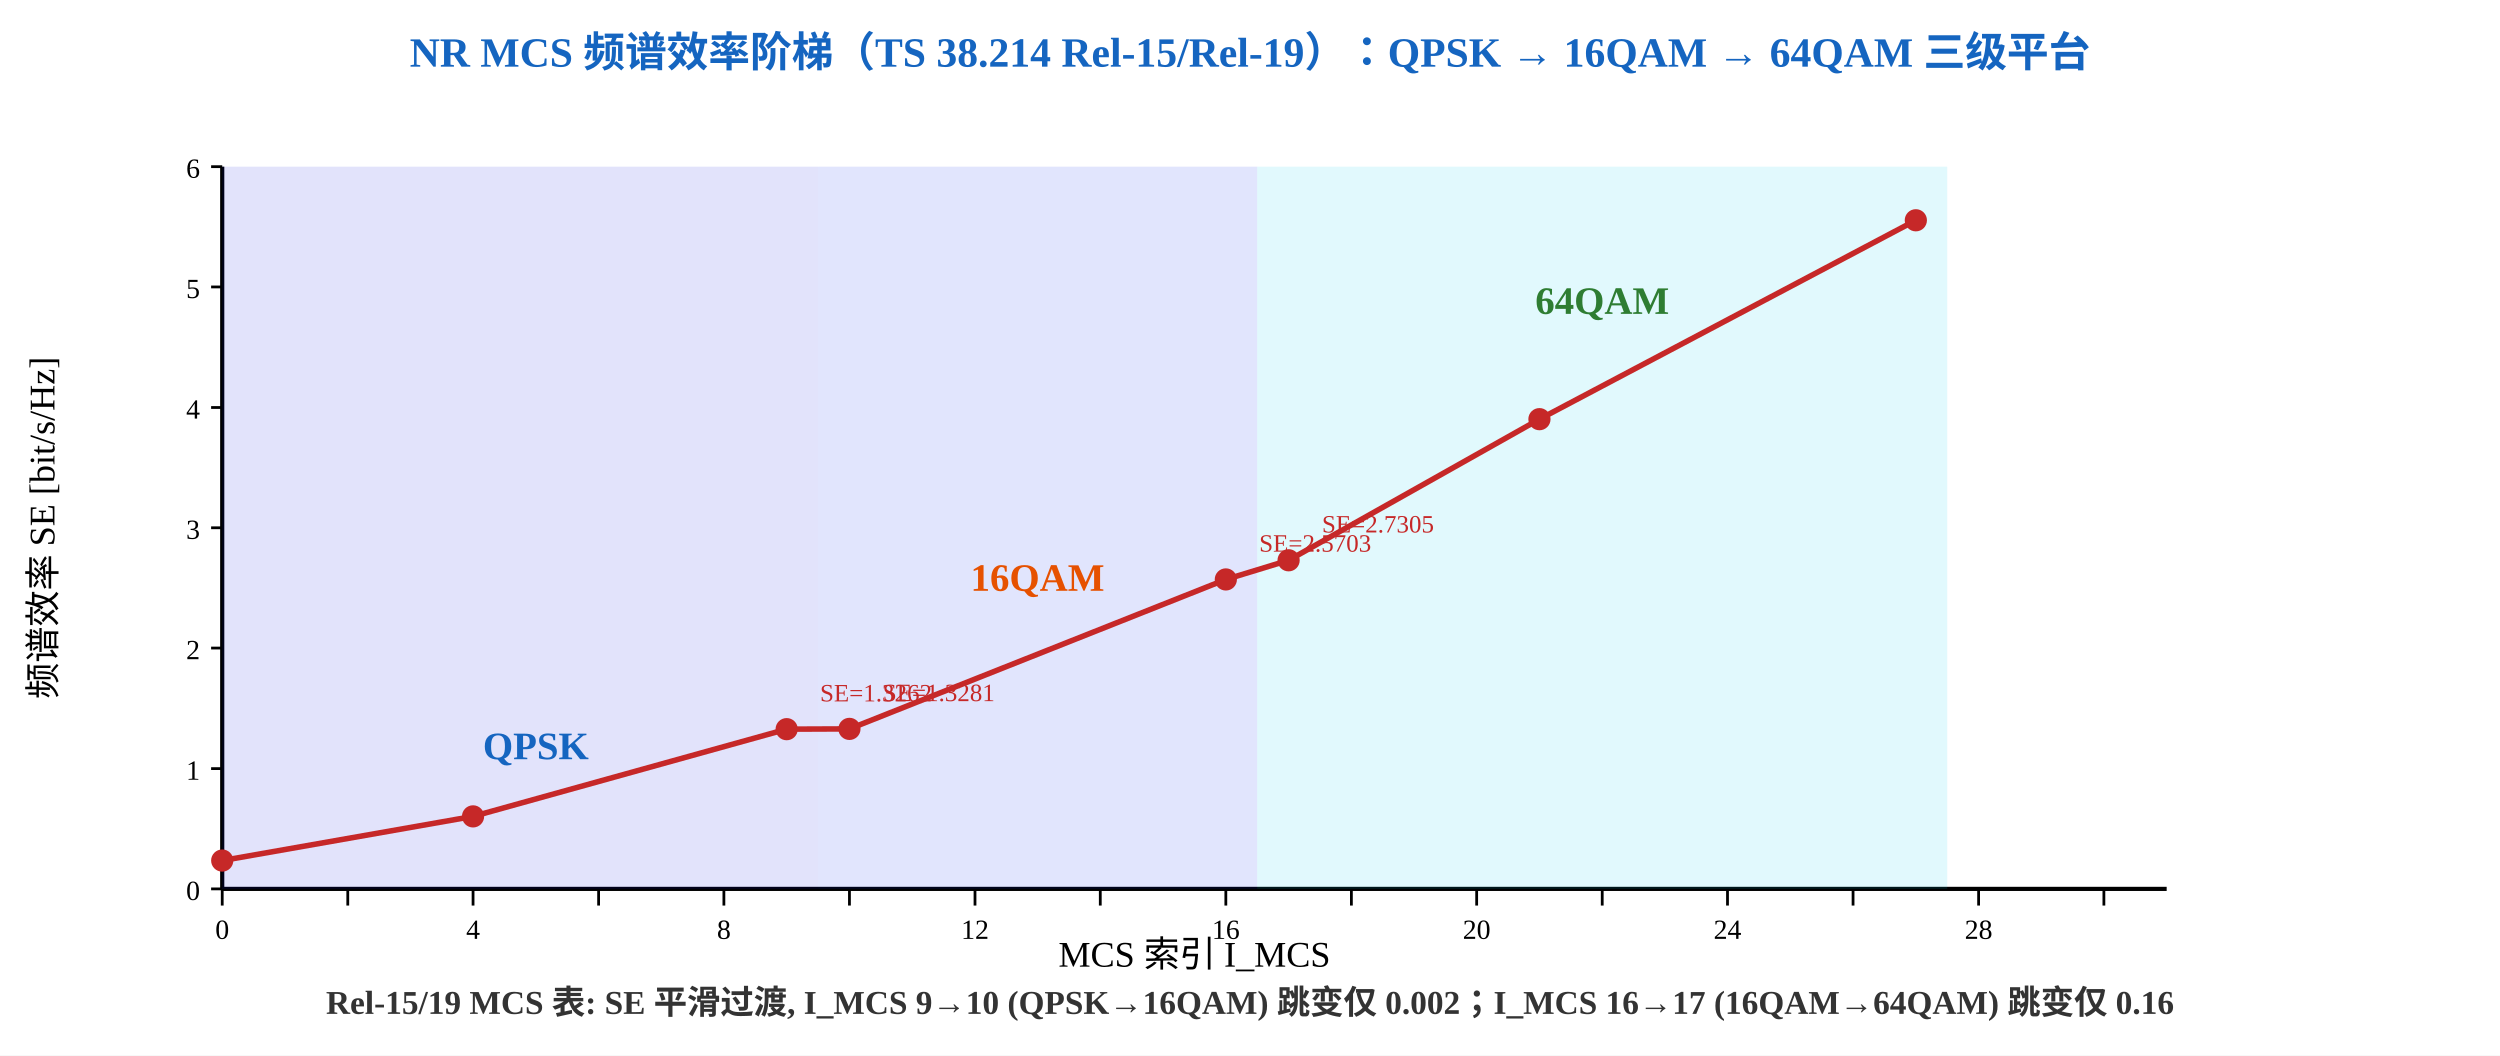
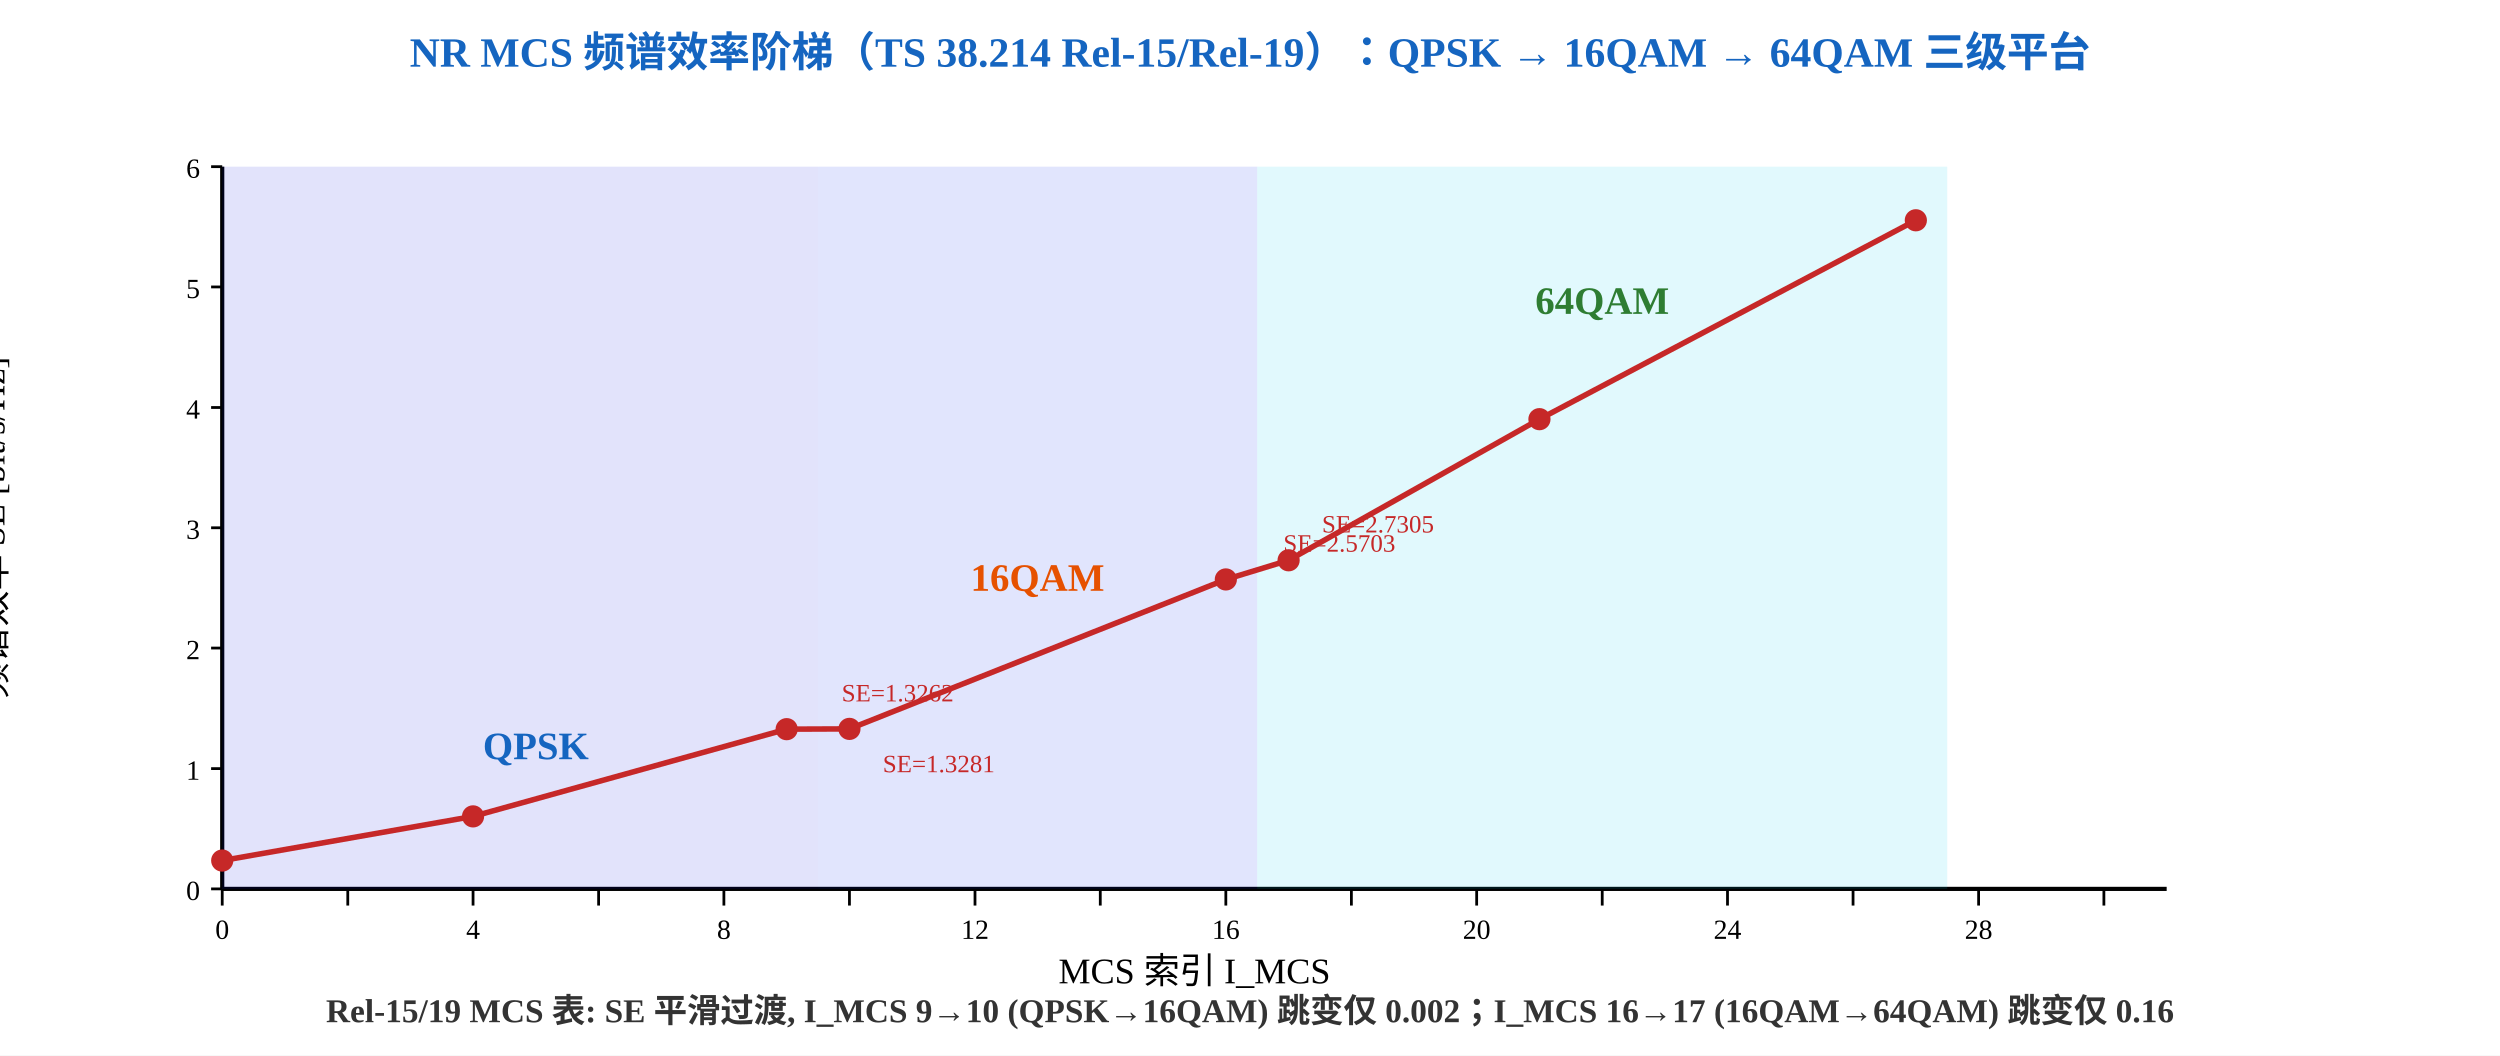
<svg xmlns="http://www.w3.org/2000/svg" width="900" height="380" viewBox="0 0 900 380">
  <rect width="900" height="380" fill="white" />
  <text x="450.0" y="24" text-anchor="middle" font-size="15" fill="#1565c0" font-weight="bold">NR MCS 频谱效率阶梯（TS 38.214 Rel-15/Rel-19）：QPSK → 16QAM → 64QAM 三级平台</text>
  <line x1="80" y1="320" x2="780" y2="320" stroke="black" stroke-width="1.5" />
  <line x1="80" y1="60" x2="80" y2="320" stroke="black" stroke-width="1.5" />
-   <text x="430.0" y="348" text-anchor="middle" font-size="13" fill="black">MCS 索引 I_MCS</text>
-   <text x="20" y="190.0" text-anchor="middle" font-size="13" fill="black" transform="rotate(-90,20,190.0)">频谱效率 SE [bit/s/Hz]</text>
+   <text x="430.0" y="354" text-anchor="middle" font-size="13" fill="black">MCS 索引 I_MCS</text>
+   <text x="2" y="190.0" text-anchor="middle" font-size="13" fill="black" class="free" transform="rotate(-90,2,190.0)">频谱效率 SE [bit/s/Hz]</text>
  <line x1="80.0" y1="320" x2="80.0" y2="326" stroke="black" stroke-width="1" />
  <text x="80.0" y="338" text-anchor="middle" font-size="10" fill="black">0</text>
  <line x1="125.2" y1="320" x2="125.2" y2="326" stroke="black" stroke-width="1" />
  <line x1="170.3" y1="320" x2="170.3" y2="326" stroke="black" stroke-width="1" />
  <text x="170.3" y="338" text-anchor="middle" font-size="10" fill="black">4</text>
  <line x1="215.5" y1="320" x2="215.5" y2="326" stroke="black" stroke-width="1" />
  <line x1="260.6" y1="320" x2="260.6" y2="326" stroke="black" stroke-width="1" />
  <text x="260.6" y="338" text-anchor="middle" font-size="10" fill="black">8</text>
  <line x1="305.8" y1="320" x2="305.8" y2="326" stroke="black" stroke-width="1" />
  <line x1="351.0" y1="320" x2="351.0" y2="326" stroke="black" stroke-width="1" />
  <text x="351.0" y="338" text-anchor="middle" font-size="10" fill="black">12</text>
  <line x1="396.1" y1="320" x2="396.1" y2="326" stroke="black" stroke-width="1" />
  <line x1="441.3" y1="320" x2="441.3" y2="326" stroke="black" stroke-width="1" />
  <text x="441.3" y="338" text-anchor="middle" font-size="10" fill="black">16</text>
  <line x1="486.5" y1="320" x2="486.5" y2="326" stroke="black" stroke-width="1" />
  <line x1="531.6" y1="320" x2="531.6" y2="326" stroke="black" stroke-width="1" />
  <text x="531.6" y="338" text-anchor="middle" font-size="10" fill="black">20</text>
  <line x1="576.8" y1="320" x2="576.8" y2="326" stroke="black" stroke-width="1" />
  <line x1="621.9" y1="320" x2="621.9" y2="326" stroke="black" stroke-width="1" />
  <text x="621.9" y="338" text-anchor="middle" font-size="10" fill="black">24</text>
  <line x1="667.1" y1="320" x2="667.1" y2="326" stroke="black" stroke-width="1" />
  <line x1="712.3" y1="320" x2="712.3" y2="326" stroke="black" stroke-width="1" />
  <text x="712.3" y="338" text-anchor="middle" font-size="10" fill="black">28</text>
  <line x1="757.4" y1="320" x2="757.4" y2="326" stroke="black" stroke-width="1" />
  <line x1="76" y1="320.0" x2="80" y2="320.0" stroke="black" stroke-width="1" />
  <text x="72" y="324.0" text-anchor="end" font-size="10" fill="black">0</text>
  <line x1="76" y1="276.7" x2="80" y2="276.7" stroke="black" stroke-width="1" />
  <text x="72" y="280.7" text-anchor="end" font-size="10" fill="black">1</text>
  <line x1="76" y1="233.3" x2="80" y2="233.3" stroke="black" stroke-width="1" />
  <text x="72" y="237.3" text-anchor="end" font-size="10" fill="black">2</text>
  <line x1="76" y1="190.0" x2="80" y2="190.0" stroke="black" stroke-width="1" />
  <text x="72" y="194.0" text-anchor="end" font-size="10" fill="black">3</text>
  <line x1="76" y1="146.7" x2="80" y2="146.7" stroke="black" stroke-width="1" />
  <text x="72" y="150.7" text-anchor="end" font-size="10" fill="black">4</text>
  <line x1="76" y1="103.3" x2="80" y2="103.3" stroke="black" stroke-width="1" />
  <text x="72" y="107.3" text-anchor="end" font-size="10" fill="black">5</text>
  <line x1="76" y1="60.0" x2="80" y2="60.0" stroke="black" stroke-width="1" />
  <text x="72" y="64.0" text-anchor="end" font-size="10" fill="black">6</text>
  <rect x="80.0" y="60" width="214.5" height="260" fill="#0611dd" opacity="0.12" />
  <rect x="294.5" y="60" width="158.1" height="260" fill="#0022ee" opacity="0.12" />
  <rect x="452.6" y="60" width="248.4" height="260" fill="#01ccee" opacity="0.12" />
  <text x="192.9" y="273.3" text-anchor="middle" font-size="14" fill="#1565c0" font-weight="bold">QPSK</text>
  <text x="373.5" y="212.7" text-anchor="middle" font-size="14" fill="#e65100" font-weight="bold">16QAM</text>
  <text x="576.8" y="113.0" text-anchor="middle" font-size="14" fill="#2e7d32" font-weight="bold">64QAM</text>
  <circle cx="80.0" cy="309.8" r="4" fill="#c62828" />
  <circle cx="170.3" cy="293.9" r="4" fill="#c62828" />
  <circle cx="283.2" cy="262.5" r="4" fill="#c62828" />
  <circle cx="305.8" cy="262.4" r="4" fill="#c62828" />
  <circle cx="441.3" cy="208.6" r="4" fill="#c62828" />
  <circle cx="463.9" cy="201.7" r="4" fill="#c62828" />
  <circle cx="554.2" cy="150.9" r="4" fill="#c62828" />
  <circle cx="689.7" cy="79.3" r="4" fill="#c62828" />
  <path d="M80.0,309.8 L170.3,293.9 L283.2,262.5 L305.8,262.4 L441.3,208.6 L463.9,201.7 L554.2,150.9 L689.7,79.3" fill="none" stroke="#c62828" stroke-width="2" />
-   <text x="295.2" y="252.5" font-size="9" fill="#c62828">SE=1.3262</text>
-   <text x="317.8" y="252.4" font-size="9" fill="#c62828">SE=1.3281</text>
-   <text x="453.3" y="198.6" font-size="9" fill="#c62828">SE=2.5703</text>
+   <text x="303.0" y="252.5" font-size="9" fill="#c62828">SE=1.3262</text>
+   <text x="317.8" y="278.0" font-size="9" fill="#c62828">SE=1.3281</text>
+   <text x="462.0" y="198.6" font-size="9" fill="#c62828">SE=2.5703</text>
  <text x="475.9" y="191.7" font-size="9" fill="#c62828">SE=2.7305</text>
-   <text x="450.0" y="365" text-anchor="middle" font-size="12" fill="#333" font-weight="bold">Rel-15/19 MCS 表: SE 平滑过渡, I_MCS 9→10 (QPSK→16QAM) 跳变仅 0.002；I_MCS 16→17 (16QAM→64QAM) 跳变仅 0.16</text>
+   <text x="450.0" y="368" text-anchor="middle" font-size="12" fill="#333" font-weight="bold">Rel-15/19 MCS 表: SE 平滑过渡, I_MCS 9→10 (QPSK→16QAM) 跳变仅 0.002；I_MCS 16→17 (16QAM→64QAM) 跳变仅 0.16</text>
</svg>
